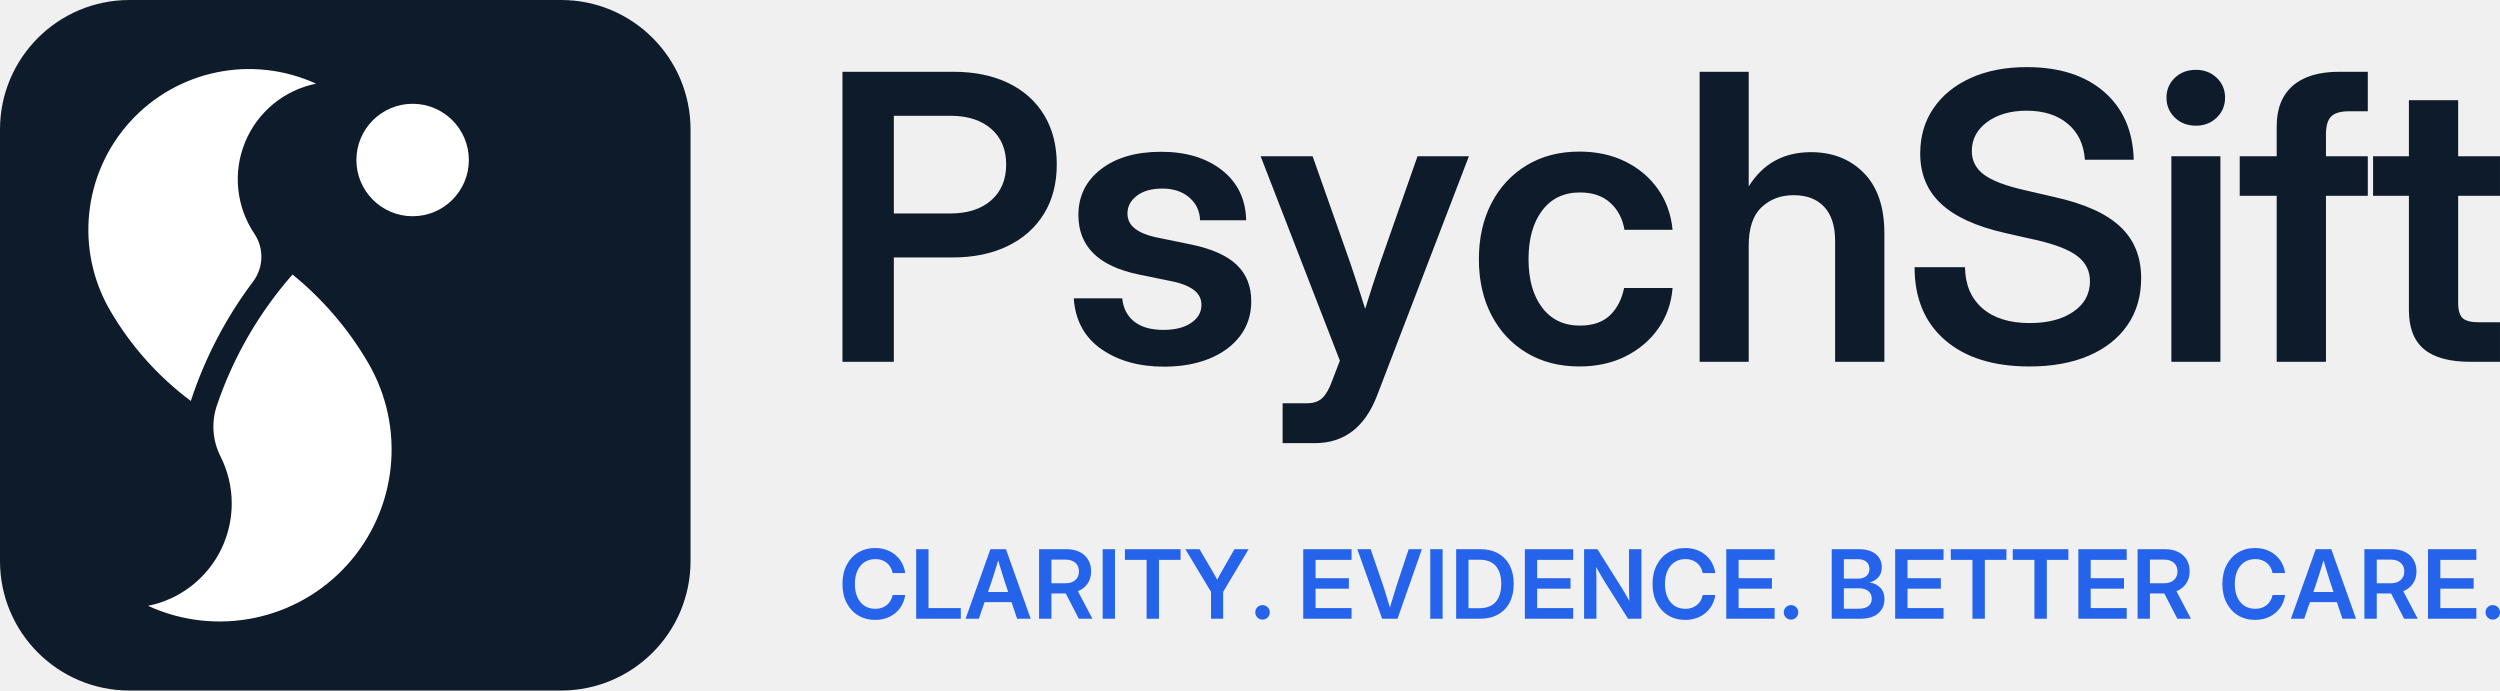
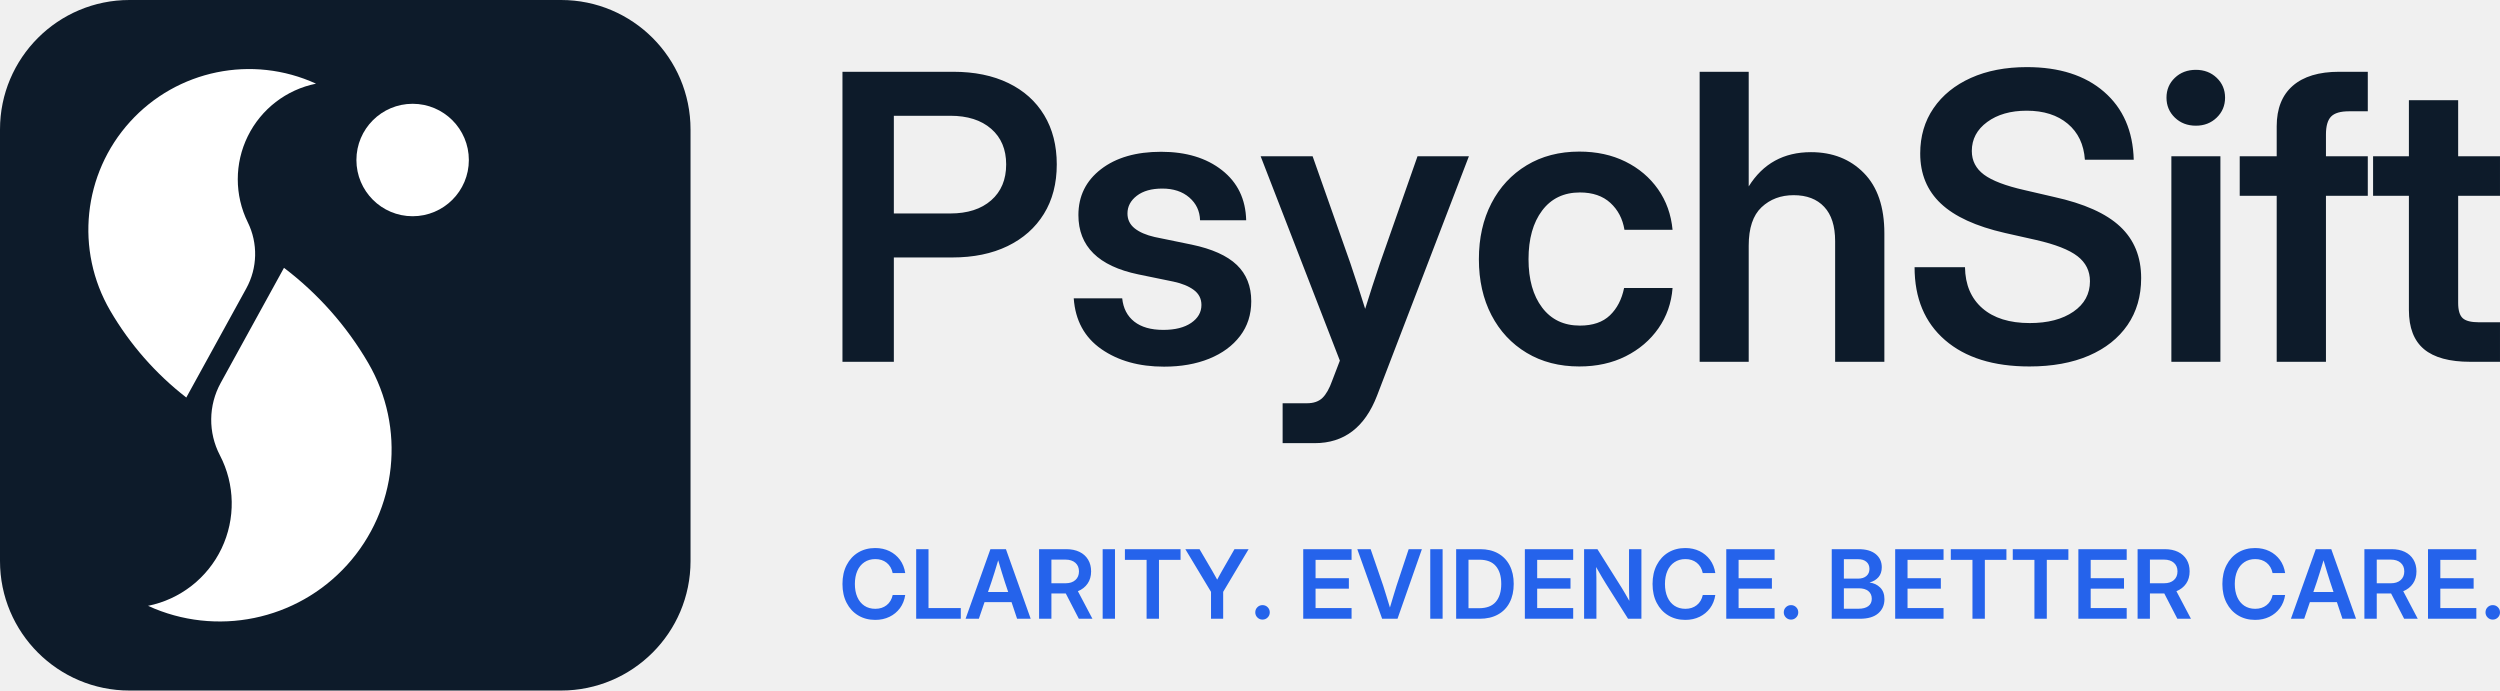
<svg xmlns="http://www.w3.org/2000/svg" viewBox="0 0 926.815 256" width="926.815" height="256" role="img" aria-label="PsychSift">
  <rect width="256" height="256" rx="48" fill="#0D1B2A" />
  <g transform="translate(32.7581 25.6) scale(2.0402)">
    <g fill="#FFFFFF">
-       <path d="M41.367 2.655 A17.723 17.723 0 0 0 30.165 29.918 A7.5 7.5 0 0 1 29.934 38.612 A74.817 74.817 0 0 0 18.616 60.312 A55.123 55.123 0 0 1 3.976 43.912 A29.201 29.201 0 0 1 41.367 2.655 Z" />
-       <path d="M10.84 97.54 A18.964 18.964 0 0 0 24.012 70.392 A12 12 0 0 1 23.354 61.129 A70.063 70.063 0 0 1 37.096 37.337 A58.982 58.982 0 0 1 50.849 53.396 A31.245 31.245 0 0 1 10.84 97.54 Z" />
+       <path d="M41.367 2.655 A17.723 17.723 0 0 0 28.971 27.854 A13 13 0 0 1 28.698 39.858 L17.794 59.687 A55.123 55.123 0 0 1 3.976 43.912 A29.201 29.201 0 0 1 41.367 2.655 Z" />
+       <path d="M10.84 97.54 A18.964 18.964 0 0 0 23.901 70.177 A13.91 13.91 0 0 1 24.044 57.038 L35.547 36.12 A58.982 58.982 0 0 1 50.849 53.396 A31.245 31.245 0 0 1 10.84 97.54 Z" />
      <circle cx="58.923" cy="16.528" r="10.216" />
    </g>
  </g>
  <g transform="translate(303.372 134.1286)">
    <path d="M8.95 0.00V-107.52H50.01Q61.84 -107.52 70.47 -103.33Q79.09 -99.15 83.74 -91.43Q88.40 -83.71 88.40 -73.17Q88.40 -62.56 83.63 -54.84Q78.87 -47.12 70.18 -42.90Q61.48 -38.68 49.65 -38.68H28.00V0.00ZM28.00 -54.99H48.93Q58.52 -54.99 64.08 -59.86Q69.64 -64.73 69.64 -73.17Q69.64 -81.54 64.08 -86.38Q58.52 -91.21 48.93 -91.21H28.00Z M128.17 1.80Q114.25 1.80 104.90 -4.73Q95.56 -11.26 94.69 -23.52H112.66Q113.24 -17.97 117.13 -14.90Q121.03 -11.83 127.88 -11.83Q134.45 -11.83 138.24 -14.43Q142.03 -17.03 142.03 -21.07Q142.03 -24.53 139.21 -26.63Q136.40 -28.72 131.64 -29.73L118.65 -32.40Q96.42 -37.02 96.42 -54.41Q96.42 -64.94 104.79 -71.40Q113.16 -77.86 127.09 -77.86Q140.95 -77.86 149.64 -71.04Q158.34 -64.22 158.62 -52.46H141.52Q141.38 -57.58 137.55 -60.90Q133.73 -64.22 127.52 -64.22Q121.53 -64.22 118.07 -61.55Q114.61 -58.88 114.61 -54.99Q114.61 -51.60 117.28 -49.47Q119.95 -47.34 124.71 -46.26L138.42 -43.44Q149.75 -41.06 155.12 -35.94Q160.50 -30.81 160.50 -22.44Q160.50 -15.01 156.35 -9.56Q152.20 -4.11 144.91 -1.15Q137.63 1.80 128.17 1.80Z M172.13 30.16V15.37H181.15Q184.83 15.37 186.89 13.39Q188.95 11.40 190.53 6.93L193.35 -0.43L163.98 -76.20H183.25L197.25 -36.51Q198.69 -32.26 200.06 -28.03Q201.43 -23.81 202.73 -19.63Q205.33 -28.00 208.21 -36.51L222.14 -76.20H241.19L207.13 12.56Q200.35 30.16 184.04 30.16Z M282.12 1.73Q271.01 1.73 262.60 -3.32Q254.19 -8.37 249.54 -17.32Q244.89 -26.27 244.89 -38.03Q244.89 -49.79 249.54 -58.78Q254.19 -67.76 262.60 -72.85Q271.01 -77.93 282.12 -77.93Q291.72 -77.93 299.22 -74.22Q306.73 -70.50 311.31 -63.97Q315.89 -57.44 316.69 -48.93H298.86Q297.85 -55.06 293.63 -58.92Q289.41 -62.78 282.34 -62.78Q273.39 -62.78 268.34 -56.07Q263.29 -49.36 263.29 -38.03Q263.29 -26.77 268.34 -20.10Q273.39 -13.42 282.34 -13.42Q289.48 -13.42 293.45 -17.21Q297.42 -21.00 298.72 -27.35H316.69Q316.04 -18.98 311.45 -12.41Q306.87 -5.85 299.33 -2.06Q291.79 1.73 282.12 1.73Z M344.92 -43.08V0.00H326.73V-107.52H344.92V-65.02Q352.85 -77.72 368.01 -77.72Q379.99 -77.72 387.60 -70.00Q395.21 -62.28 395.21 -47.63V0.00H376.96V-44.74Q376.96 -53.11 372.91 -57.44Q368.87 -61.77 361.58 -61.77Q354.44 -61.77 349.68 -57.30Q344.92 -52.82 344.92 -43.08Z M448.99 1.73Q429.00 1.73 417.70 -8.05Q406.41 -17.82 406.41 -35.07H425.10Q425.25 -25.33 431.56 -19.84Q437.87 -14.36 449.13 -14.36Q459.16 -14.36 465.29 -18.58Q471.43 -22.80 471.43 -29.87Q471.43 -35.58 466.81 -39.15Q462.19 -42.72 451.44 -45.17L439.89 -47.77Q423.80 -51.45 416.15 -58.67Q408.50 -65.88 408.50 -77.21Q408.50 -86.81 413.45 -94.03Q418.39 -101.24 427.30 -105.25Q436.21 -109.25 448.05 -109.25Q466.09 -109.25 476.66 -100.09Q487.23 -90.92 487.66 -74.90H469.55Q468.97 -83.42 463.20 -88.25Q457.43 -93.09 447.98 -93.09Q439.03 -93.09 433.33 -88.90Q427.63 -84.72 427.63 -78.15Q427.63 -72.74 432.14 -69.38Q436.65 -66.03 447.18 -63.65L458.08 -61.12Q474.82 -57.44 482.61 -50.15Q490.41 -42.86 490.41 -31.03Q490.41 -21.00 485.36 -13.64Q480.30 -6.28 471.00 -2.27Q461.69 1.73 448.99 1.73Z M501.61 0.00V-76.20H519.79V0.00ZM510.70 -87.53Q506.01 -87.53 502.90 -90.53Q499.80 -93.52 499.80 -97.92Q499.80 -102.32 502.90 -105.28Q506.01 -108.24 510.70 -108.24Q515.32 -108.24 518.42 -105.28Q521.52 -102.32 521.52 -97.92Q521.52 -93.52 518.42 -90.53Q515.32 -87.53 510.70 -87.53Z M574.43 -76.20V-61.55H558.92V0.00H540.66V-61.55H526.95V-76.20H540.66V-87.31Q540.66 -97.13 546.61 -102.32Q552.57 -107.52 563.82 -107.52H574.43V-92.87H567.43Q562.74 -92.87 560.83 -90.92Q558.92 -88.97 558.92 -84.28V-76.20Z M623.44 -76.20V-61.55H607.93V-21.86Q607.93 -17.75 609.59 -16.20Q611.25 -14.65 615.65 -14.65H623.44V0.00H612.47Q600.86 0.00 595.26 -4.69Q589.67 -9.38 589.67 -19.19V-61.55H576.39V-76.20H589.67V-96.98H607.93V-76.20Z" fill="#0D1B2A" />
  </g>
  <g transform="translate(311.0731 229.3914)">
    <path d="M13.40 0.42Q9.84 0.42 7.10 -1.23Q4.36 -2.87 2.81 -5.87Q1.25 -8.87 1.25 -12.89Q1.25 -16.94 2.81 -19.93Q4.36 -22.93 7.10 -24.58Q9.84 -26.22 13.40 -26.22Q16.31 -26.22 18.67 -25.08Q21.02 -23.93 22.56 -21.86Q24.09 -19.78 24.52 -16.95H19.86Q19.34 -19.41 17.63 -20.77Q15.92 -22.12 13.44 -22.12Q11.08 -22.12 9.38 -20.97Q7.67 -19.83 6.76 -17.75Q5.85 -15.67 5.85 -12.89Q5.85 -10.11 6.76 -8.04Q7.67 -5.97 9.37 -4.83Q11.07 -3.69 13.44 -3.69Q15.90 -3.69 17.61 -5.02Q19.33 -6.36 19.88 -8.82H24.52Q24.09 -5.99 22.56 -3.92Q21.02 -1.85 18.67 -0.72Q16.31 0.42 13.40 0.42Z M28.58 0.00V-25.80H33.15V-3.97H45.12V0.00Z M46.89 0.00 56.10 -25.80H61.85L71.03 0.00H65.99L63.93 -6.17H53.92L51.81 0.00ZM55.20 -9.92H62.69L61.47 -13.56Q60.90 -15.34 60.30 -17.28Q59.71 -19.22 58.98 -21.67Q58.25 -19.22 57.65 -17.28Q57.04 -15.34 56.45 -13.56Z M74.14 0.00V-25.80H84.20Q87.04 -25.80 89.11 -24.80Q91.18 -23.80 92.30 -21.94Q93.43 -20.09 93.43 -17.56Q93.43 -14.93 92.13 -13.04Q90.83 -11.15 88.53 -10.22L93.92 0.00H88.88L84.03 -9.39Q83.97 -9.39 83.90 -9.39H78.71V0.00ZM78.71 -13.16H83.97Q86.26 -13.16 87.59 -14.35Q88.93 -15.53 88.93 -17.56Q88.93 -19.57 87.59 -20.75Q86.24 -21.93 83.94 -21.93H78.71Z M102.28 -25.80V0.00H97.71V-25.80Z M105.96 -21.84V-25.80H126.59V-21.84H118.59V0.00H114.00V-21.84Z M137.88 0.00V-9.98L128.36 -25.80H133.62L138.28 -17.86Q138.77 -17.02 139.23 -16.18Q139.70 -15.34 140.17 -14.50Q140.62 -15.34 141.08 -16.18Q141.54 -17.02 142.02 -17.86L146.58 -25.80H151.82L142.39 -9.98V0.00Z M156.97 0.31Q155.85 0.31 155.07 -0.48Q154.29 -1.26 154.29 -2.37Q154.29 -3.50 155.07 -4.28Q155.85 -5.06 156.97 -5.06Q158.10 -5.06 158.88 -4.28Q159.66 -3.50 159.66 -2.37Q159.66 -1.26 158.88 -0.48Q158.10 0.31 156.97 0.31Z M172.07 0.00V-25.80H189.99V-21.84H176.64V-15.05H188.99V-11.15H176.64V-3.97H189.99V0.00Z M201.32 0.00 192.11 -25.80H197.06L201.72 -12.24Q202.24 -10.62 202.85 -8.62Q203.47 -6.62 204.21 -4.16Q204.94 -6.62 205.55 -8.62Q206.15 -10.62 206.66 -12.24L211.16 -25.80H216.06L207.02 0.00Z M223.74 -25.80V0.00H219.16V-25.80Z M237.47 0.00H228.76V-25.80H237.67Q241.51 -25.80 244.30 -24.24Q247.09 -22.67 248.59 -19.79Q250.10 -16.90 250.10 -12.94Q250.10 -8.94 248.59 -6.04Q247.09 -3.13 244.25 -1.57Q241.42 0.00 237.47 0.00ZM233.34 -3.91H237.23Q241.44 -3.91 243.46 -6.28Q245.48 -8.64 245.48 -12.94Q245.48 -17.20 243.47 -19.54Q241.46 -21.89 237.37 -21.89H233.34Z M254.23 0.00V-25.80H272.15V-21.84H258.80V-15.05H271.15V-11.15H258.80V-3.97H272.15V0.00Z M276.19 0.00V-25.80H281.13L290.18 -11.41Q290.65 -10.69 291.41 -9.35Q292.18 -8.02 292.96 -6.63Q292.90 -8.09 292.88 -9.53Q292.85 -10.98 292.85 -11.74V-25.80H297.44V0.00H292.49L284.31 -12.95Q283.76 -13.82 282.79 -15.46Q281.82 -17.09 280.64 -19.19Q280.73 -17.04 280.75 -15.43Q280.76 -13.82 280.76 -12.97V0.00Z M313.72 0.42Q310.16 0.42 307.42 -1.23Q304.68 -2.87 303.13 -5.87Q301.57 -8.87 301.57 -12.89Q301.57 -16.94 303.13 -19.93Q304.68 -22.93 307.42 -24.58Q310.16 -26.22 313.72 -26.22Q316.63 -26.22 318.99 -25.08Q321.34 -23.93 322.88 -21.86Q324.41 -19.78 324.84 -16.95H320.18Q319.66 -19.41 317.95 -20.77Q316.24 -22.12 313.76 -22.12Q311.40 -22.12 309.70 -20.97Q307.99 -19.83 307.08 -17.75Q306.17 -15.67 306.17 -12.89Q306.17 -10.11 307.08 -8.04Q307.99 -5.97 309.69 -4.83Q311.39 -3.69 313.76 -3.69Q316.22 -3.69 317.93 -5.02Q319.65 -6.36 320.20 -8.82H324.84Q324.41 -5.99 322.88 -3.92Q321.34 -1.85 318.99 -0.72Q316.63 0.42 313.72 0.42Z M328.90 0.00V-25.80H346.82V-21.84H333.47V-15.05H345.82V-11.15H333.47V-3.97H346.82V0.00Z M352.91 0.31Q351.78 0.31 351.00 -0.48Q350.22 -1.26 350.22 -2.37Q350.22 -3.50 351.00 -4.28Q351.78 -5.06 352.91 -5.06Q354.03 -5.06 354.81 -4.28Q355.59 -3.50 355.59 -2.37Q355.59 -1.26 354.81 -0.48Q354.03 0.31 352.91 0.31Z M368.00 0.00V-25.80H377.98Q382.06 -25.80 384.31 -23.97Q386.55 -22.13 386.55 -19.10Q386.55 -16.87 385.35 -15.45Q384.14 -14.03 382.06 -13.46V-13.42Q384.37 -13.14 385.95 -11.58Q387.54 -10.01 387.54 -7.26Q387.54 -4.00 385.23 -2.00Q382.91 0.00 378.43 0.00ZM372.50 -3.72H377.94Q380.28 -3.72 381.56 -4.68Q382.84 -5.63 382.84 -7.41Q382.84 -9.21 381.59 -10.25Q380.33 -11.29 378.05 -11.29H372.50ZM372.50 -14.88H377.77Q379.74 -14.88 380.86 -15.86Q381.98 -16.83 381.98 -18.48Q381.98 -20.14 380.86 -21.11Q379.74 -22.08 377.77 -22.08H372.50Z M391.52 0.00V-25.80H409.45V-21.84H396.10V-15.05H408.45V-11.15H396.10V-3.97H409.45V0.00Z M412.14 -21.84V-25.80H432.76V-21.84H424.76V0.00H420.17V-21.84Z M435.11 -21.84V-25.80H455.73V-21.84H447.73V0.00H443.14V-21.84Z M459.43 0.00V-25.80H477.35V-21.84H464.00V-15.05H476.35V-11.15H464.00V-3.97H477.35V0.00Z M481.39 0.00V-25.80H491.45Q494.29 -25.80 496.36 -24.80Q498.43 -23.80 499.56 -21.94Q500.68 -20.09 500.68 -17.56Q500.68 -14.93 499.39 -13.04Q498.09 -11.15 495.78 -10.22L501.17 0.00H496.13L491.28 -9.39Q491.23 -9.39 491.16 -9.39H485.96V0.00ZM485.96 -13.16H491.23Q493.51 -13.16 494.85 -14.35Q496.18 -15.53 496.18 -17.56Q496.18 -19.57 494.84 -20.75Q493.50 -21.93 491.19 -21.93H485.96Z M524.97 0.42Q521.41 0.42 518.67 -1.23Q515.93 -2.87 514.38 -5.87Q512.82 -8.87 512.82 -12.89Q512.82 -16.94 514.38 -19.93Q515.93 -22.93 518.67 -24.58Q521.41 -26.22 524.97 -26.22Q527.88 -26.22 530.24 -25.08Q532.59 -23.93 534.13 -21.86Q535.66 -19.78 536.09 -16.95H531.43Q530.91 -19.41 529.20 -20.77Q527.49 -22.12 525.01 -22.12Q522.65 -22.12 520.95 -20.97Q519.24 -19.83 518.33 -17.75Q517.42 -15.67 517.42 -12.89Q517.42 -10.11 518.33 -8.04Q519.24 -5.97 520.94 -4.83Q522.64 -3.69 525.01 -3.69Q527.47 -3.69 529.18 -5.02Q530.90 -6.36 531.45 -8.82H536.09Q535.66 -5.99 534.13 -3.92Q532.59 -1.85 530.24 -0.72Q527.88 0.42 524.97 0.42Z M538.23 0.00 547.44 -25.80H553.19L562.37 0.00H557.33L555.27 -6.17H545.26L543.15 0.00ZM546.54 -9.92H554.02L552.81 -13.56Q552.24 -15.34 551.64 -17.28Q551.04 -19.22 550.32 -21.67Q549.59 -19.22 548.98 -17.28Q548.38 -15.34 547.79 -13.56Z M565.47 0.00V-25.80H575.54Q578.38 -25.80 580.45 -24.80Q582.52 -23.80 583.64 -21.94Q584.77 -20.09 584.77 -17.56Q584.77 -14.93 583.47 -13.04Q582.17 -11.15 579.87 -10.22L585.25 0.00H580.21L575.36 -9.39Q575.31 -9.39 575.24 -9.39H570.05V0.00ZM570.05 -13.16H575.31Q577.60 -13.16 578.93 -14.35Q580.26 -15.53 580.26 -17.56Q580.26 -19.57 578.92 -20.75Q577.58 -21.93 575.28 -21.93H570.05Z M589.05 0.00V-25.80H606.97V-21.84H593.62V-15.05H605.97V-11.15H593.62V-3.97H606.97V0.00Z M613.06 0.31Q611.93 0.31 611.15 -0.48Q610.37 -1.26 610.37 -2.37Q610.37 -3.50 611.15 -4.28Q611.93 -5.06 613.06 -5.06Q614.18 -5.06 614.96 -4.28Q615.74 -3.50 615.74 -2.37Q615.74 -1.26 614.96 -0.48Q614.18 0.31 613.06 0.31Z" fill="#2563EB" />
  </g>
</svg>
